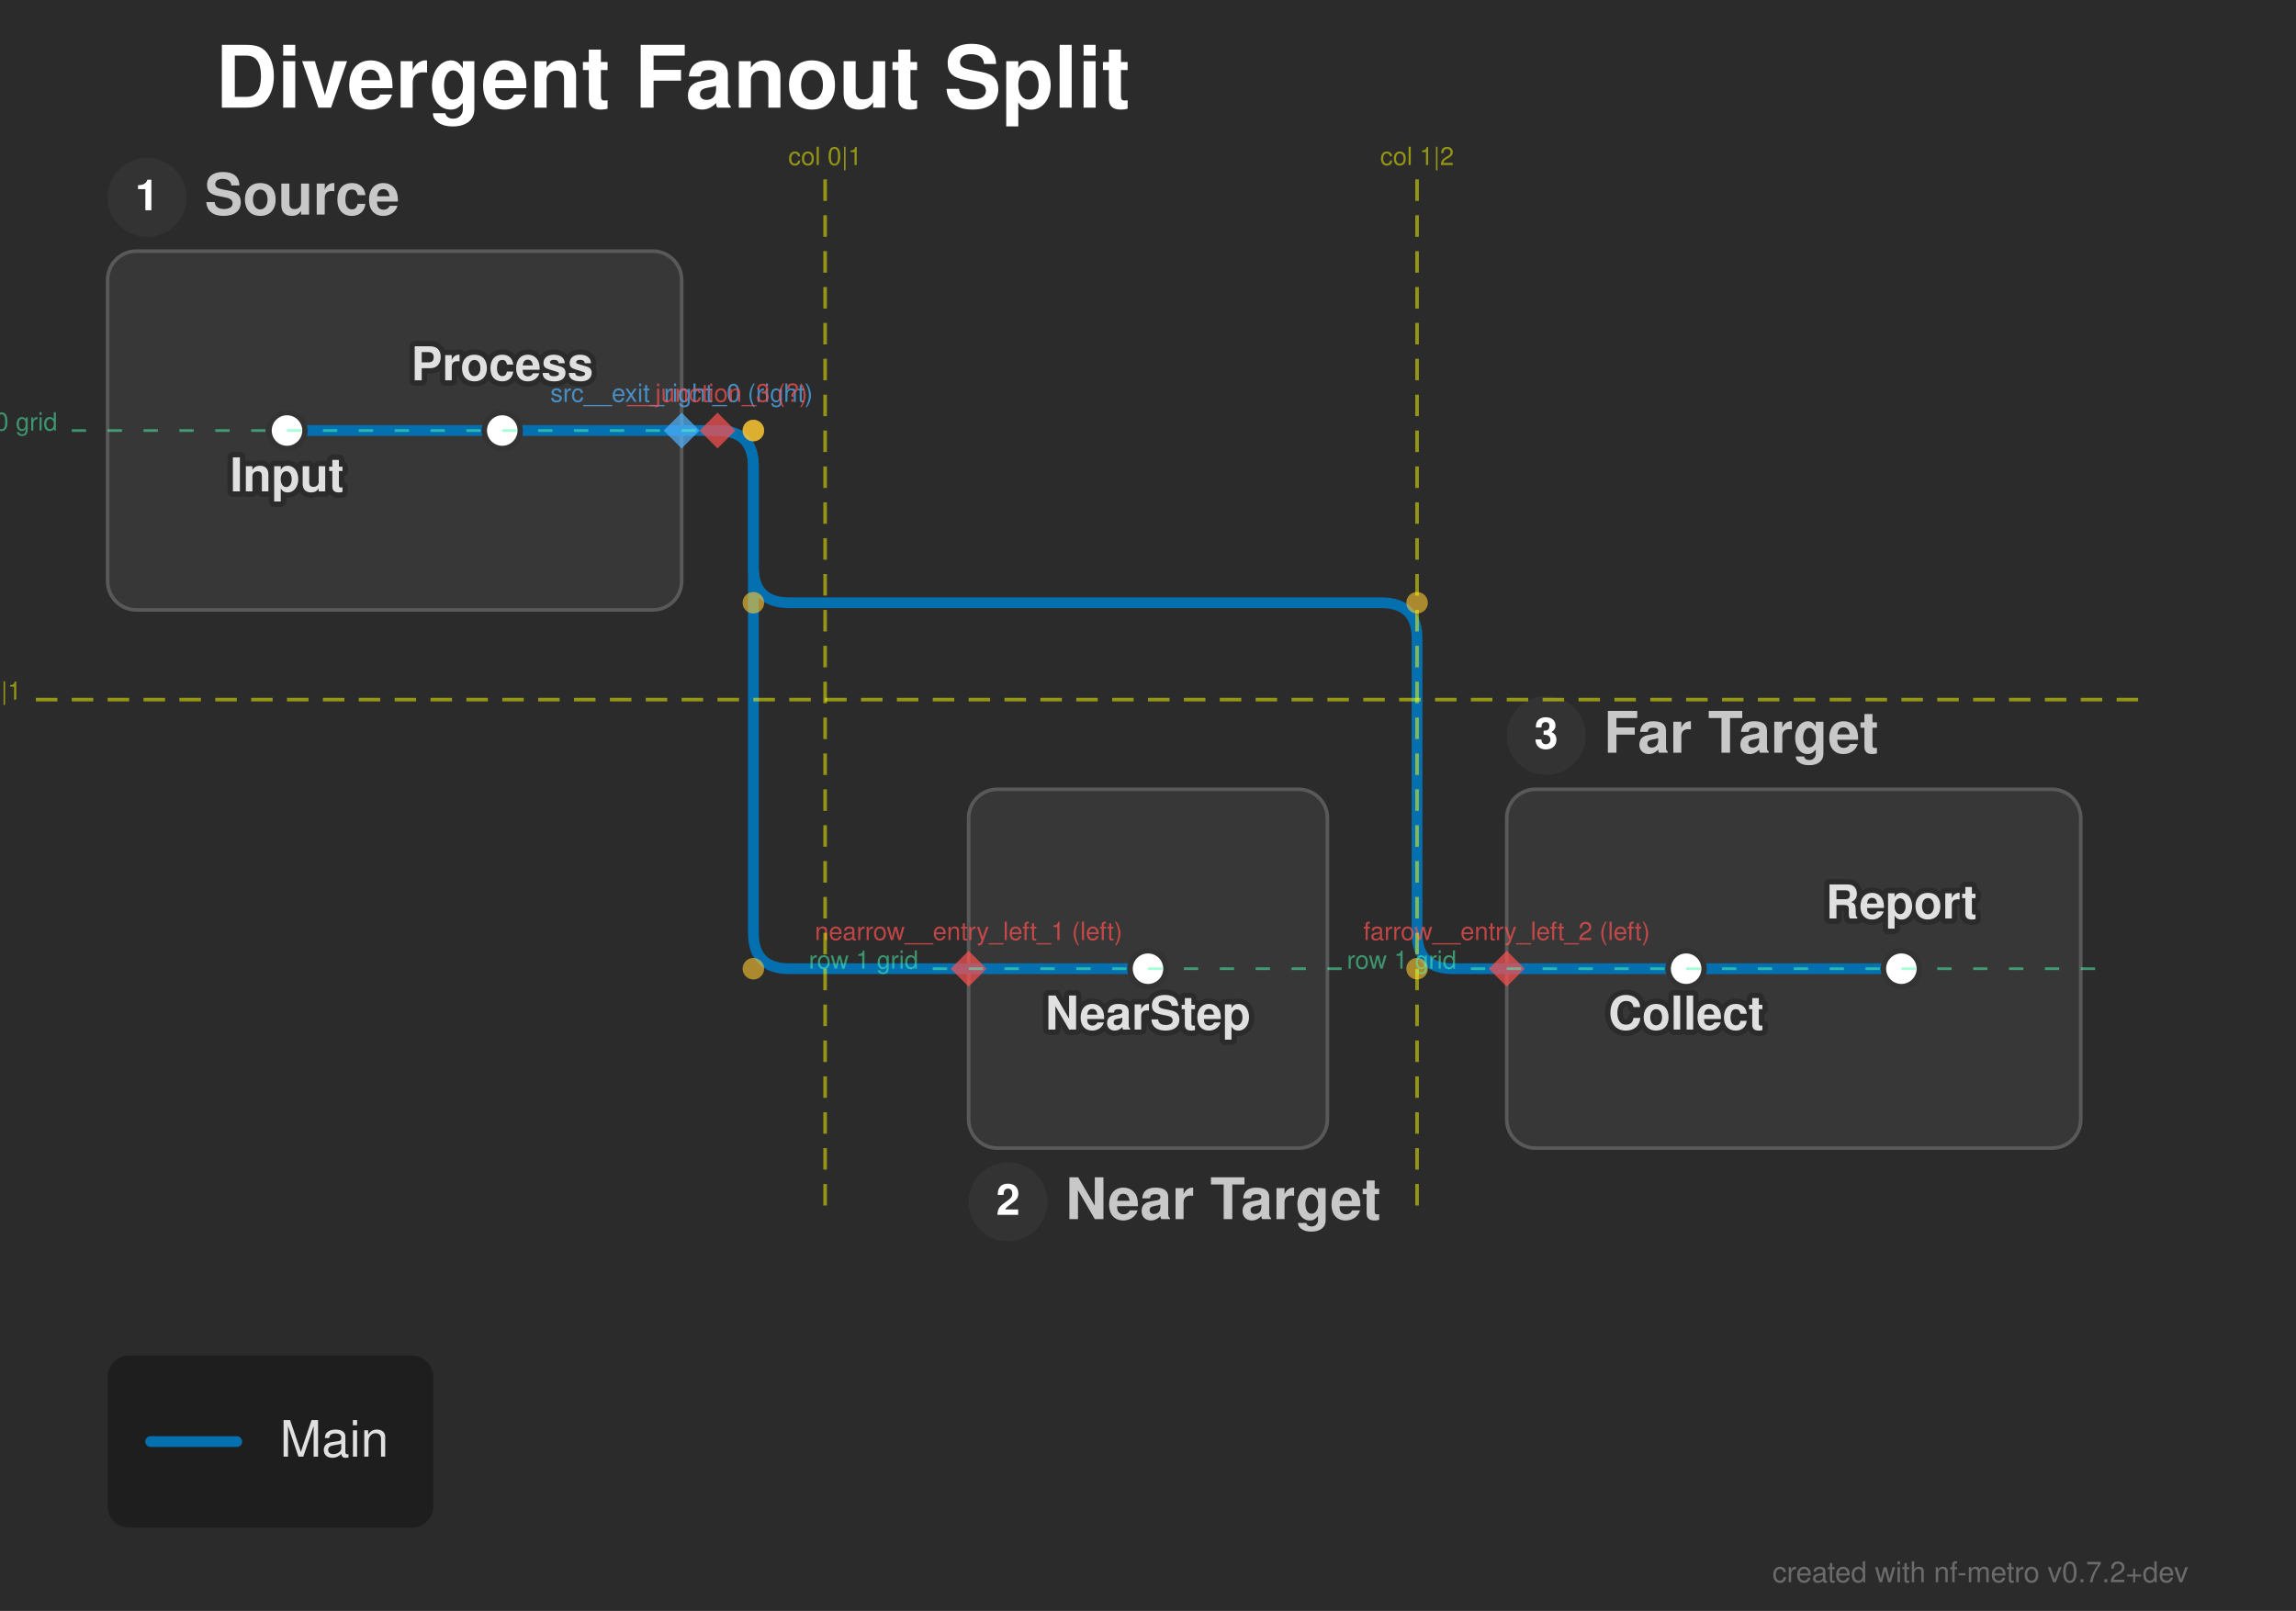
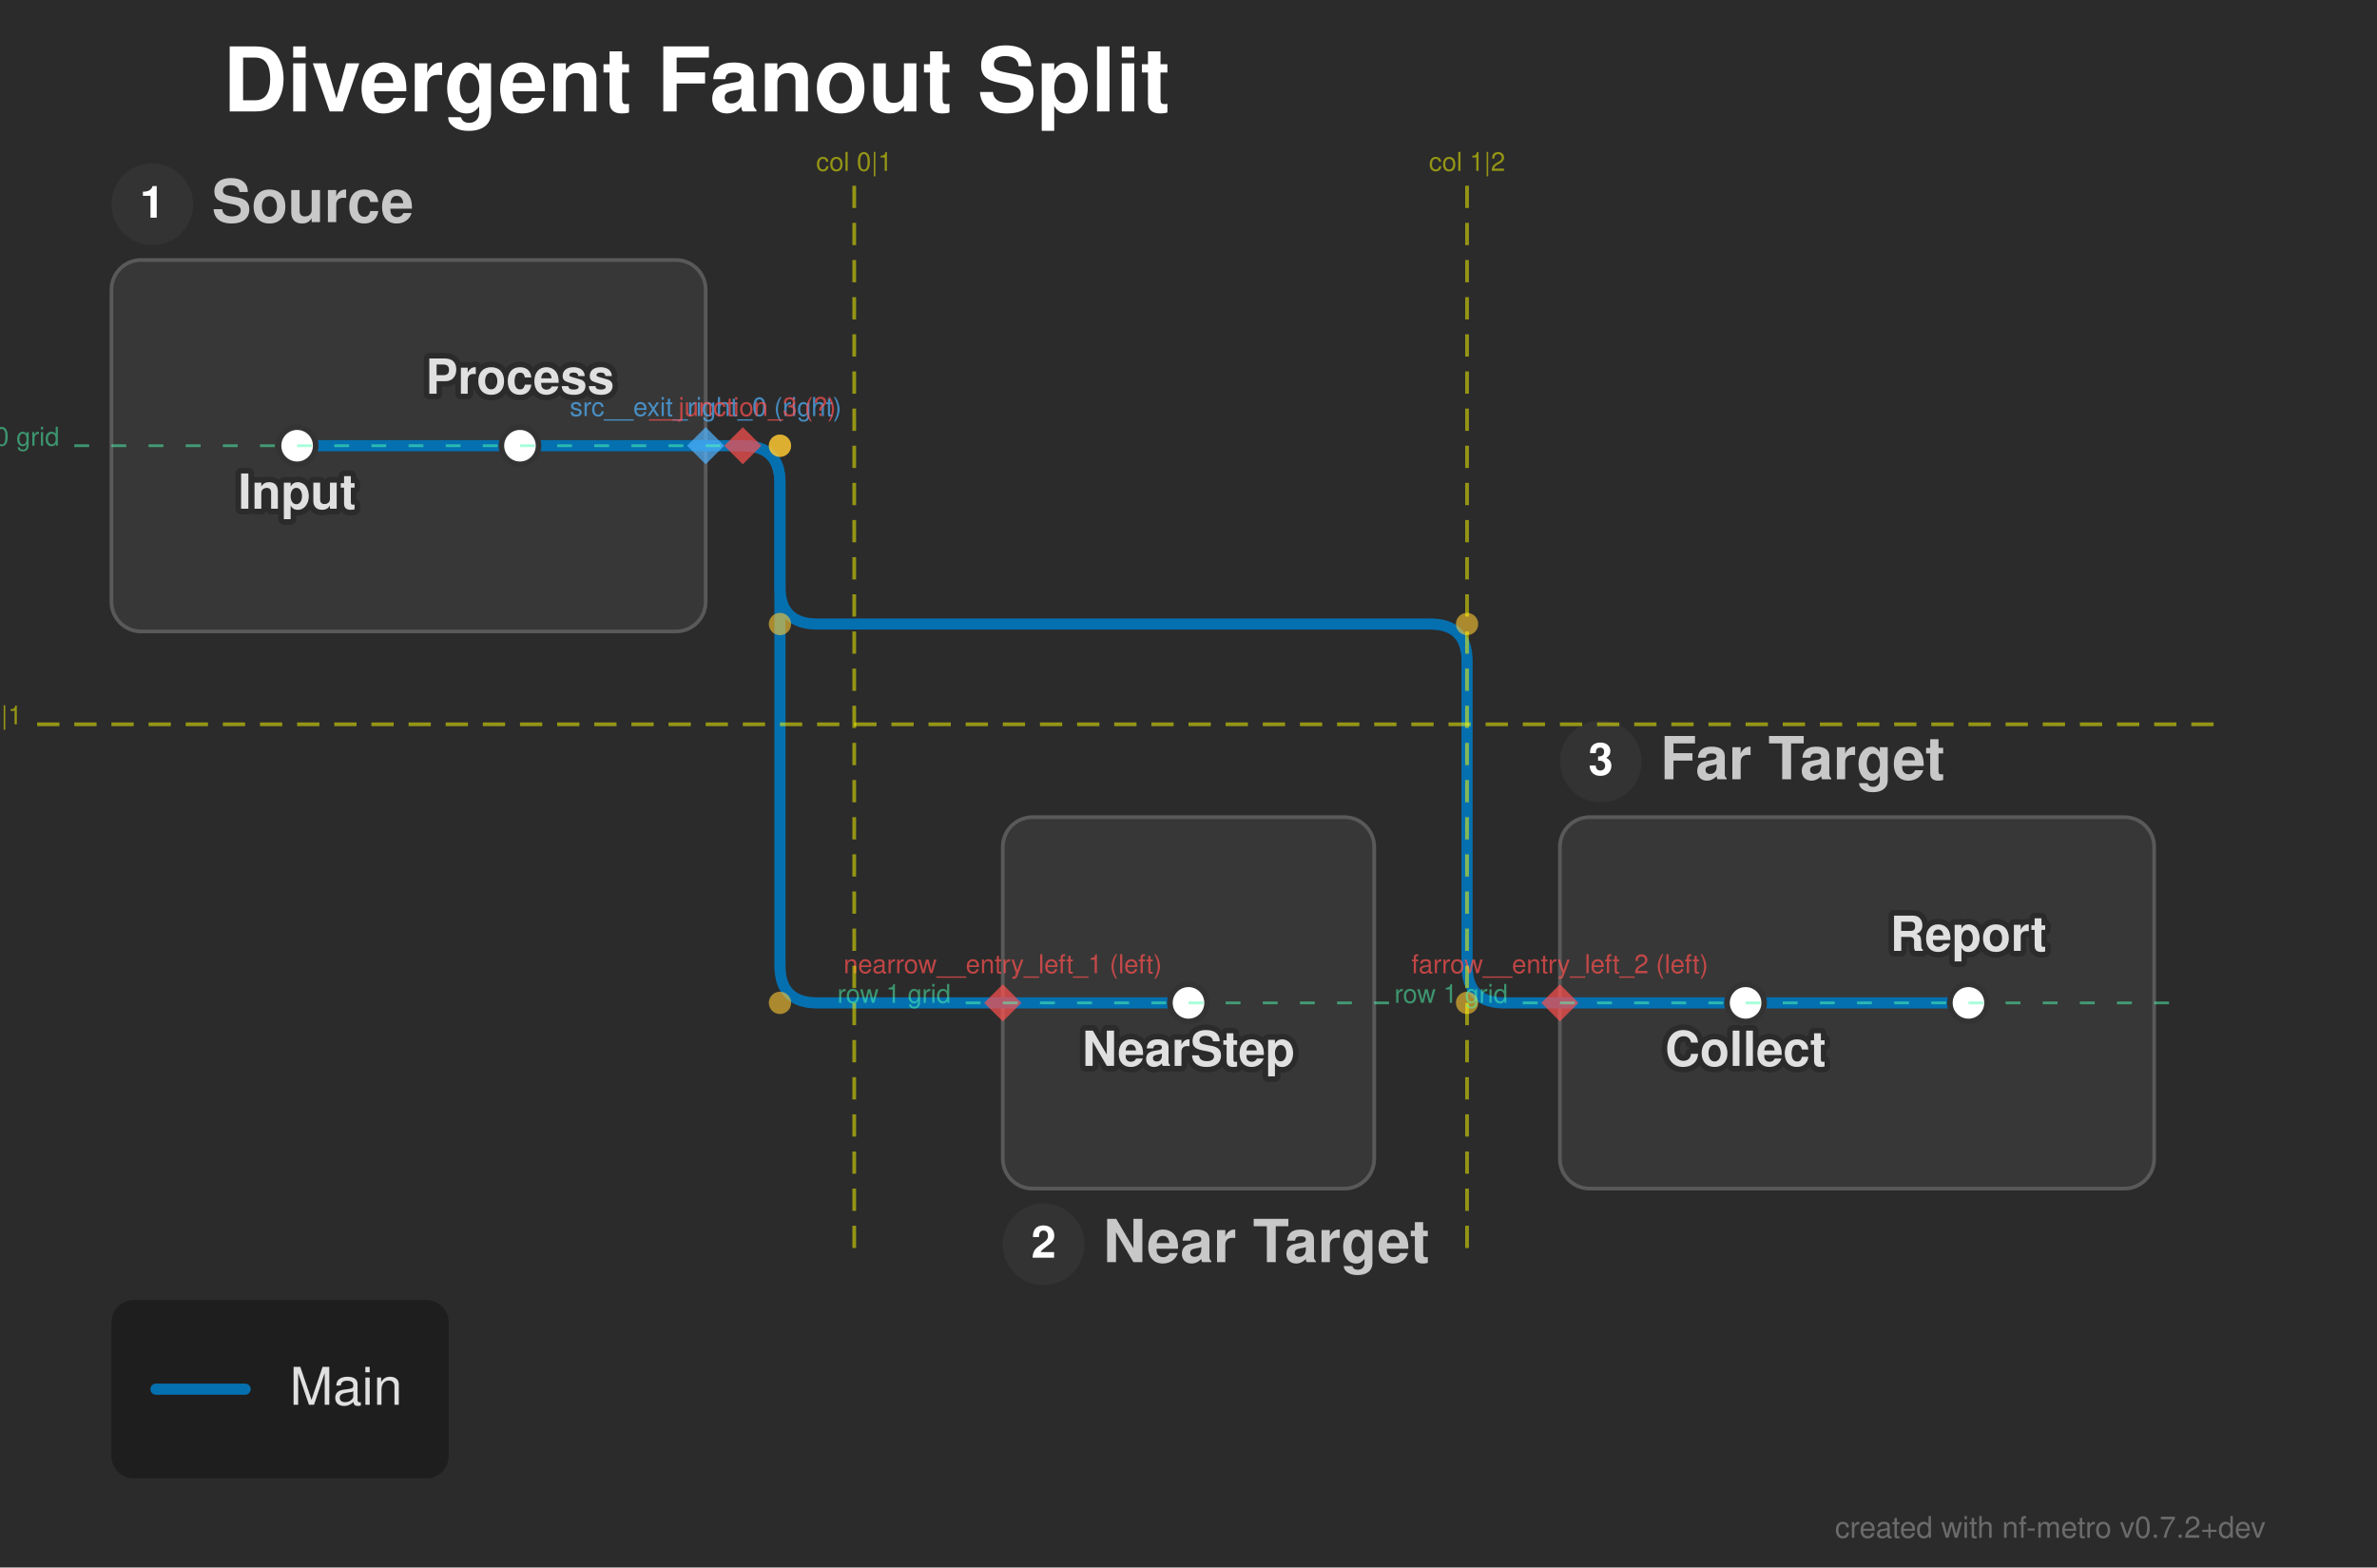
- <svg xmlns="http://www.w3.org/2000/svg" width="640" height="449" viewBox="0 0 640 449">
+ <svg xmlns="http://www.w3.org/2000/svg" width="640" height="422" viewBox="0 0 640 422">
  <defs>
</defs>
  <style>.nf-metro-bg { fill: var(--nfm-bg, #2b2b2b); }
.nf-metro-title { fill: var(--nfm-title-color, #ffffff); }
.nf-metro-station-label { fill: var(--nfm-label-color, #e0e0e0); }
.nf-metro-section-box { fill: var(--nfm-section-fill, #373737); stroke: var(--nfm-section-stroke, #595959); }
.nf-metro-section-label { fill: var(--nfm-section-label-color, #c8c8c8); }
.nf-metro-group-label { fill: var(--nfm-section-label-color, #c8c8c8); }
.nf-metro-group-underline { stroke: var(--nfm-section-label-color, #c8c8c8); }
.nf-metro-legend-bg { fill: var(--nfm-legend-bg, rgba(0, 0, 0, 0.3)); }
.nf-metro-legend-text { fill: var(--nfm-legend-text-color, #e0e0e0); }</style>
-   <rect x="0" y="0" width="640" height="449" fill="#2b2b2b" class="nf-metro-bg" />
+   <rect x="0" y="0" width="640" height="422" fill="#2b2b2b" class="nf-metro-bg" />
  <text x="60.0" y="30.0" font-size="24.0" fill="#ffffff" font-family="'Helvetica Neue', Helvetica, Arial, sans-serif" font-weight="bold" class="nf-metro-title">Divergent Fanout Split</text>
  <rect x="30.0" y="70.0" width="160.0" height="100.0" rx="8" ry="8" fill="#373737" stroke="#595959" stroke-width="1.0" class="nf-metro-section-box" data-section-id="src" data-section-lines="main" />
  <circle cx="41.0" cy="55.0" r="11" fill="#333333" class="nf-metro-section-num-circle" data-section-id="src" />
  <text x="41.0" y="55.0" font-size="12" fill="#ffffff" font-family="'Helvetica Neue', Helvetica, Arial, sans-serif" font-weight="bold" text-anchor="middle" dy="0.3em" data-section-id="src">1</text>
  <text x="57.0" y="55.0" font-size="16.0" fill="#c8c8c8" font-family="'Helvetica Neue', Helvetica, Arial, sans-serif" font-weight="bold" dy="0.3em" class="nf-metro-section-label" data-section-id="src">Source</text>
  <rect x="270.0" y="220.0" width="100.0" height="100.0" rx="8" ry="8" fill="#373737" stroke="#595959" stroke-width="1.0" class="nf-metro-section-box" data-section-id="nearrow" data-section-lines="main" />
  <circle cx="281.0" cy="335.0" r="11" fill="#333333" class="nf-metro-section-num-circle" data-section-id="nearrow" />
  <text x="281.0" y="335.0" font-size="12" fill="#ffffff" font-family="'Helvetica Neue', Helvetica, Arial, sans-serif" font-weight="bold" text-anchor="middle" dy="0.3em" data-section-id="nearrow">2</text>
  <text x="297.0" y="335.0" font-size="16.0" fill="#c8c8c8" font-family="'Helvetica Neue', Helvetica, Arial, sans-serif" font-weight="bold" dy="0.3em" class="nf-metro-section-label" data-section-id="nearrow">Near Target</text>
  <rect x="420.0" y="220.0" width="160.0" height="100.0" rx="8" ry="8" fill="#373737" stroke="#595959" stroke-width="1.0" class="nf-metro-section-box" data-section-id="farrow" data-section-lines="main" />
  <circle cx="431.0" cy="205.0" r="11" fill="#333333" class="nf-metro-section-num-circle" data-section-id="farrow" />
  <text x="431.0" y="205.0" font-size="12" fill="#ffffff" font-family="'Helvetica Neue', Helvetica, Arial, sans-serif" font-weight="bold" text-anchor="middle" dy="0.3em" data-section-id="farrow">3</text>
  <text x="447.0" y="205.0" font-size="16.0" fill="#c8c8c8" font-family="'Helvetica Neue', Helvetica, Arial, sans-serif" font-weight="bold" dy="0.3em" class="nf-metro-section-label" data-section-id="farrow">Far Target</text>
  <path d="M80.0,120.0 L140.0,120.0" stroke="#0570b0" stroke-width="3.0" stroke-linecap="round" class="metro-line-main" data-line-id="main" />
  <path d="M470.0,270.0 L530.0,270.0" stroke="#0570b0" stroke-width="3.0" stroke-linecap="round" class="metro-line-main" data-line-id="main" />
  <path d="M140.0,120.0 L190.0,120.0" stroke="#0570b0" stroke-width="3.0" stroke-linecap="round" class="metro-line-main" data-line-id="main" />
  <path d="M270.0,270.0 L320.0,270.0" stroke="#0570b0" stroke-width="3.0" stroke-linecap="round" class="metro-line-main" data-line-id="main" />
  <path d="M420.0,270.0 L470.0,270.0" stroke="#0570b0" stroke-width="3.0" stroke-linecap="round" class="metro-line-main" data-line-id="main" />
  <path d="M190.0,120.0 L200.0,120.0" stroke="#0570b0" stroke-width="3.0" stroke-linecap="round" class="metro-line-main" data-line-id="main" />
  <path d="M200.0,120.0 L200.0,120.0 Q210.0,120.0,210.0,130.0 L210.0,260.0 Q210.0,270.0,220.0,270.0 L270.0,270.0" stroke="#0570b0" stroke-width="3.0" fill="none" stroke-linecap="round" stroke-linejoin="round" class="metro-line-main" data-line-id="main" />
  <path d="M200.0,120.0 L200.0,120.0 Q210.0,120.0,210.0,130.0 L210.0,158.0 Q210.0,168.0,220.0,168.0 L385.0,168.0 Q395.0,168.0,395.0,178.0 L395.0,260.0 Q395.0,270.0,405.0,270.0 L420.0,270.0" stroke="#0570b0" stroke-width="3.0" fill="none" stroke-linecap="round" stroke-linejoin="round" class="metro-line-main" data-line-id="main" />
  <rect x="75.0" y="115.0" width="10.0" height="10.0" rx="5.0" ry="5.0" fill="#ffffff" stroke="#333333" stroke-width="1.5" class="nf-metro-station" data-station-id="s1" data-station-lines="main" data-station-label="Input" data-section-id="src" data-section-name="Source" />
  <rect x="135.0" y="115.0" width="10.0" height="10.0" rx="5.0" ry="5.0" fill="#ffffff" stroke="#333333" stroke-width="1.5" class="nf-metro-station" data-station-id="s2" data-station-lines="main" data-station-label="Process" data-section-id="src" data-section-name="Source" />
  <rect x="315.0" y="265.0" width="10.0" height="10.0" rx="5.0" ry="5.0" fill="#ffffff" stroke="#333333" stroke-width="1.5" class="nf-metro-station" data-station-id="n1" data-station-lines="main" data-station-label="NearStep" data-section-id="nearrow" data-section-name="Near Target" />
  <rect x="465.0" y="265.0" width="10.0" height="10.0" rx="5.0" ry="5.0" fill="#ffffff" stroke="#333333" stroke-width="1.5" class="nf-metro-station" data-station-id="f1" data-station-lines="main" data-station-label="Collect" data-section-id="farrow" data-section-name="Far Target" />
  <rect x="525.0" y="265.0" width="10.0" height="10.0" rx="5.0" ry="5.0" fill="#ffffff" stroke="#333333" stroke-width="1.5" class="nf-metro-station" data-station-id="f2" data-station-lines="main" data-station-label="Report" data-section-id="farrow" data-section-name="Far Target" />
  <text x="80.0" y="131.0" font-size="13.0" fill="#2b2b2b" stroke="#2b2b2b" stroke-width="3.0" stroke-linejoin="round" font-family="'Helvetica Neue', Helvetica, Arial, sans-serif" font-weight="bold" aria-hidden="true" text-anchor="middle" dominant-baseline="hanging">Input</text>
  <text x="80.0" y="131.0" font-size="13.0" fill="#e0e0e0" font-family="'Helvetica Neue', Helvetica, Arial, sans-serif" font-weight="bold" text-anchor="middle" dominant-baseline="hanging" data-station-id="s1" class="nf-metro-station-label">Input</text>
  <text x="470.0" y="281.0" font-size="13.0" fill="#2b2b2b" stroke="#2b2b2b" stroke-width="3.0" stroke-linejoin="round" font-family="'Helvetica Neue', Helvetica, Arial, sans-serif" font-weight="bold" aria-hidden="true" text-anchor="middle" dominant-baseline="hanging">Collect</text>
  <text x="470.0" y="281.0" font-size="13.0" fill="#e0e0e0" font-family="'Helvetica Neue', Helvetica, Arial, sans-serif" font-weight="bold" text-anchor="middle" dominant-baseline="hanging" data-station-id="f1" class="nf-metro-station-label">Collect</text>
  <text x="320.0" y="281.0" font-size="13.0" fill="#2b2b2b" stroke="#2b2b2b" stroke-width="3.0" stroke-linejoin="round" font-family="'Helvetica Neue', Helvetica, Arial, sans-serif" font-weight="bold" aria-hidden="true" text-anchor="middle" dominant-baseline="hanging">NearStep</text>
  <text x="320.0" y="281.0" font-size="13.0" fill="#e0e0e0" font-family="'Helvetica Neue', Helvetica, Arial, sans-serif" font-weight="bold" text-anchor="middle" dominant-baseline="hanging" data-station-id="n1" class="nf-metro-station-label">NearStep</text>
  <text x="140.0" y="106.0" font-size="13.0" fill="#2b2b2b" stroke="#2b2b2b" stroke-width="3.0" stroke-linejoin="round" font-family="'Helvetica Neue', Helvetica, Arial, sans-serif" font-weight="bold" aria-hidden="true" text-anchor="middle" dominant-baseline="auto">Process</text>
  <text x="140.0" y="106.0" font-size="13.0" fill="#e0e0e0" font-family="'Helvetica Neue', Helvetica, Arial, sans-serif" font-weight="bold" text-anchor="middle" dominant-baseline="auto" data-station-id="s2" class="nf-metro-station-label">Process</text>
  <text x="530.0" y="256.0" font-size="13.0" fill="#2b2b2b" stroke="#2b2b2b" stroke-width="3.0" stroke-linejoin="round" font-family="'Helvetica Neue', Helvetica, Arial, sans-serif" font-weight="bold" aria-hidden="true" text-anchor="middle" dominant-baseline="auto">Report</text>
  <text x="530.0" y="256.0" font-size="13.0" fill="#e0e0e0" font-family="'Helvetica Neue', Helvetica, Arial, sans-serif" font-weight="bold" text-anchor="middle" dominant-baseline="auto" data-station-id="f2" class="nf-metro-station-label">Report</text>
  <circle cx="210.0" cy="120.0" r="3.0" fill="rgba(255, 200, 50, 0.6)" />
  <circle cx="210.0" cy="270.0" r="3.0" fill="rgba(255, 200, 50, 0.6)" />
  <circle cx="210.0" cy="120.0" r="3.0" fill="rgba(255, 200, 50, 0.6)" />
  <circle cx="210.0" cy="168.0" r="3.0" fill="rgba(255, 200, 50, 0.6)" />
  <circle cx="395.0" cy="168.0" r="3.0" fill="rgba(255, 200, 50, 0.6)" />
  <circle cx="395.0" cy="270.0" r="3.0" fill="rgba(255, 200, 50, 0.6)" />
  <path d="M190.0,115.0 L195.0,120.0 L190.0,125.0 L185.0,120.0 Z" fill="rgba(80, 180, 255, 0.7)" stroke="none" />
  <text x="190.0" y="112.0" font-size="7" fill="rgba(80, 180, 255, 0.7)" font-family="'Helvetica Neue', Helvetica, Arial, sans-serif" text-anchor="middle" dominant-baseline="auto">src__exit_right_0 (right)</text>
  <path d="M270.0,265.0 L275.0,270.0 L270.0,275.0 L265.0,270.0 Z" fill="rgba(255, 80, 80, 0.7)" stroke="none" />
  <text x="270.0" y="262.0" font-size="7" fill="rgba(255, 80, 80, 0.7)" font-family="'Helvetica Neue', Helvetica, Arial, sans-serif" text-anchor="middle" dominant-baseline="auto">nearrow__entry_left_1 (left)</text>
  <path d="M420.0,265.0 L425.0,270.0 L420.0,275.0 L415.0,270.0 Z" fill="rgba(255, 80, 80, 0.7)" stroke="none" />
  <text x="420.0" y="262.0" font-size="7" fill="rgba(255, 80, 80, 0.7)" font-family="'Helvetica Neue', Helvetica, Arial, sans-serif" text-anchor="middle" dominant-baseline="auto">farrow__entry_left_2 (left)</text>
  <path d="M200.0,115.0 L205.0,120.0 L200.0,125.0 L195.0,120.0 Z" fill="rgba(255, 80, 80, 0.7)" stroke="none" />
  <text x="200.0" y="112.0" font-size="7" fill="rgba(255, 80, 80, 0.7)" font-family="'Helvetica Neue', Helvetica, Arial, sans-serif" text-anchor="middle" dominant-baseline="auto">__junction_3 (?)</text>
  <path d="M230.0,50.0 L230.0,340.0" stroke="rgba(255, 255, 0, 0.5)" stroke-width="1" stroke-dasharray="6,4" />
  <text x="230.0" y="46.0" font-size="7" fill="rgba(255, 255, 0, 0.5)" font-family="'Helvetica Neue', Helvetica, Arial, sans-serif" text-anchor="middle">col 0|1</text>
  <path d="M395.0,50.0 L395.0,340.0" stroke="rgba(255, 255, 0, 0.5)" stroke-width="1" stroke-dasharray="6,4" />
  <text x="395.0" y="46.0" font-size="7" fill="rgba(255, 255, 0, 0.5)" font-family="'Helvetica Neue', Helvetica, Arial, sans-serif" text-anchor="middle">col 1|2</text>
  <path d="M10.0,195.0 L600.0,195.0" stroke="rgba(255, 255, 0, 0.5)" stroke-width="1" stroke-dasharray="6,4" />
  <text x="6.0" y="195.0" font-size="7" fill="rgba(255, 255, 0, 0.5)" font-family="'Helvetica Neue', Helvetica, Arial, sans-serif" text-anchor="end">row 0|1</text>
  <path d="M20.0,120.0 L200.0,120.0" stroke="rgba(80, 255, 180, 0.5)" stroke-width="0.75" stroke-dasharray="4,6" />
  <text x="16.0" y="120.0" font-size="7" fill="rgba(80, 255, 180, 0.5)" font-family="'Helvetica Neue', Helvetica, Arial, sans-serif" text-anchor="end">row 0 grid</text>
  <path d="M260.0,270.0 L380.0,270.0" stroke="rgba(80, 255, 180, 0.5)" stroke-width="0.75" stroke-dasharray="4,6" />
  <text x="256.0" y="270.0" font-size="7" fill="rgba(80, 255, 180, 0.5)" font-family="'Helvetica Neue', Helvetica, Arial, sans-serif" text-anchor="end">row 1 grid</text>
  <path d="M410.0,270.0 L590.0,270.0" stroke="rgba(80, 255, 180, 0.5)" stroke-width="0.75" stroke-dasharray="4,6" />
  <text x="406.0" y="270.0" font-size="7" fill="rgba(80, 255, 180, 0.5)" font-family="'Helvetica Neue', Helvetica, Arial, sans-serif" text-anchor="end">row 1 grid</text>
-   <rect x="30.0" y="377.8" width="90.8" height="48.0" rx="6" ry="6" fill="rgba(0, 0, 0, 0.3)" class="nf-metro-legend-bg" />
-   <path d="M42.0,401.8 L66.0,401.8" stroke="#0570b0" stroke-width="3.0" stroke-linecap="round" />
-   <text x="78.0" y="401.8" font-size="14.0" fill="#e0e0e0" font-family="'Helvetica Neue', Helvetica, Arial, sans-serif" dy="0.3em" class="nf-metro-legend-text">Main</text>
-   <text x="610.0" y="441.0" font-size="8" fill="rgba(150, 150, 150, 0.6)" font-family="'Helvetica Neue', Helvetica, Arial, sans-serif" text-anchor="end">created with nf-metro v0.7.2+dev</text>
+   <rect x="30.0" y="350.0" width="90.8" height="48.0" rx="6" ry="6" fill="rgba(0, 0, 0, 0.3)" class="nf-metro-legend-bg" />
+   <path d="M42.0,374.0 L66.0,374.0" stroke="#0570b0" stroke-width="3.0" stroke-linecap="round" />
+   <text x="78.0" y="374.0" font-size="14.0" fill="#e0e0e0" font-family="'Helvetica Neue', Helvetica, Arial, sans-serif" dy="0.3em" class="nf-metro-legend-text">Main</text>
+   <text x="610.0" y="414.0" font-size="8" fill="rgba(150, 150, 150, 0.6)" font-family="'Helvetica Neue', Helvetica, Arial, sans-serif" text-anchor="end">created with nf-metro v0.7.2+dev</text>
</svg>
